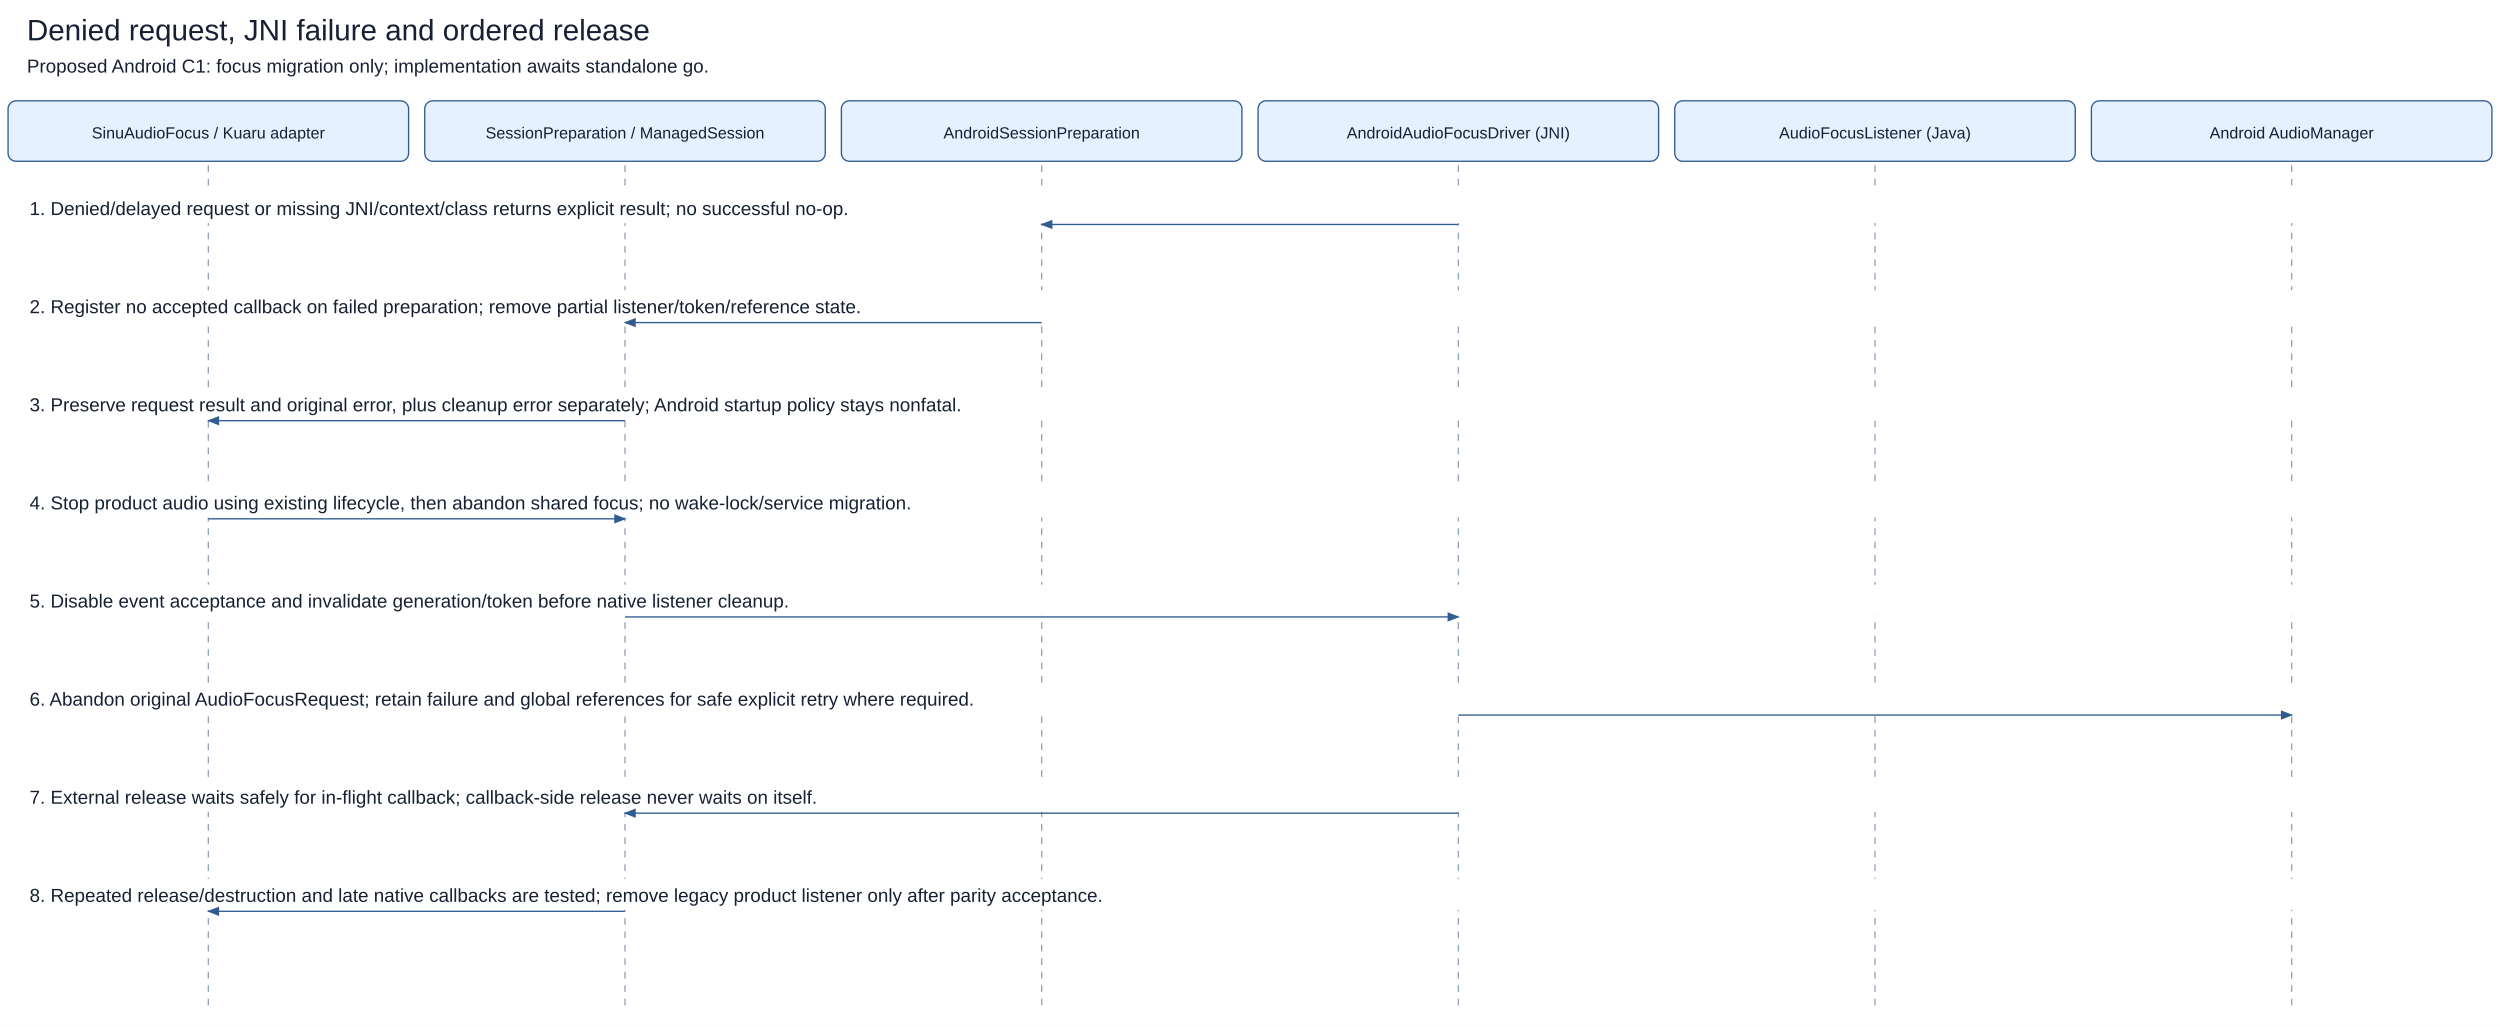
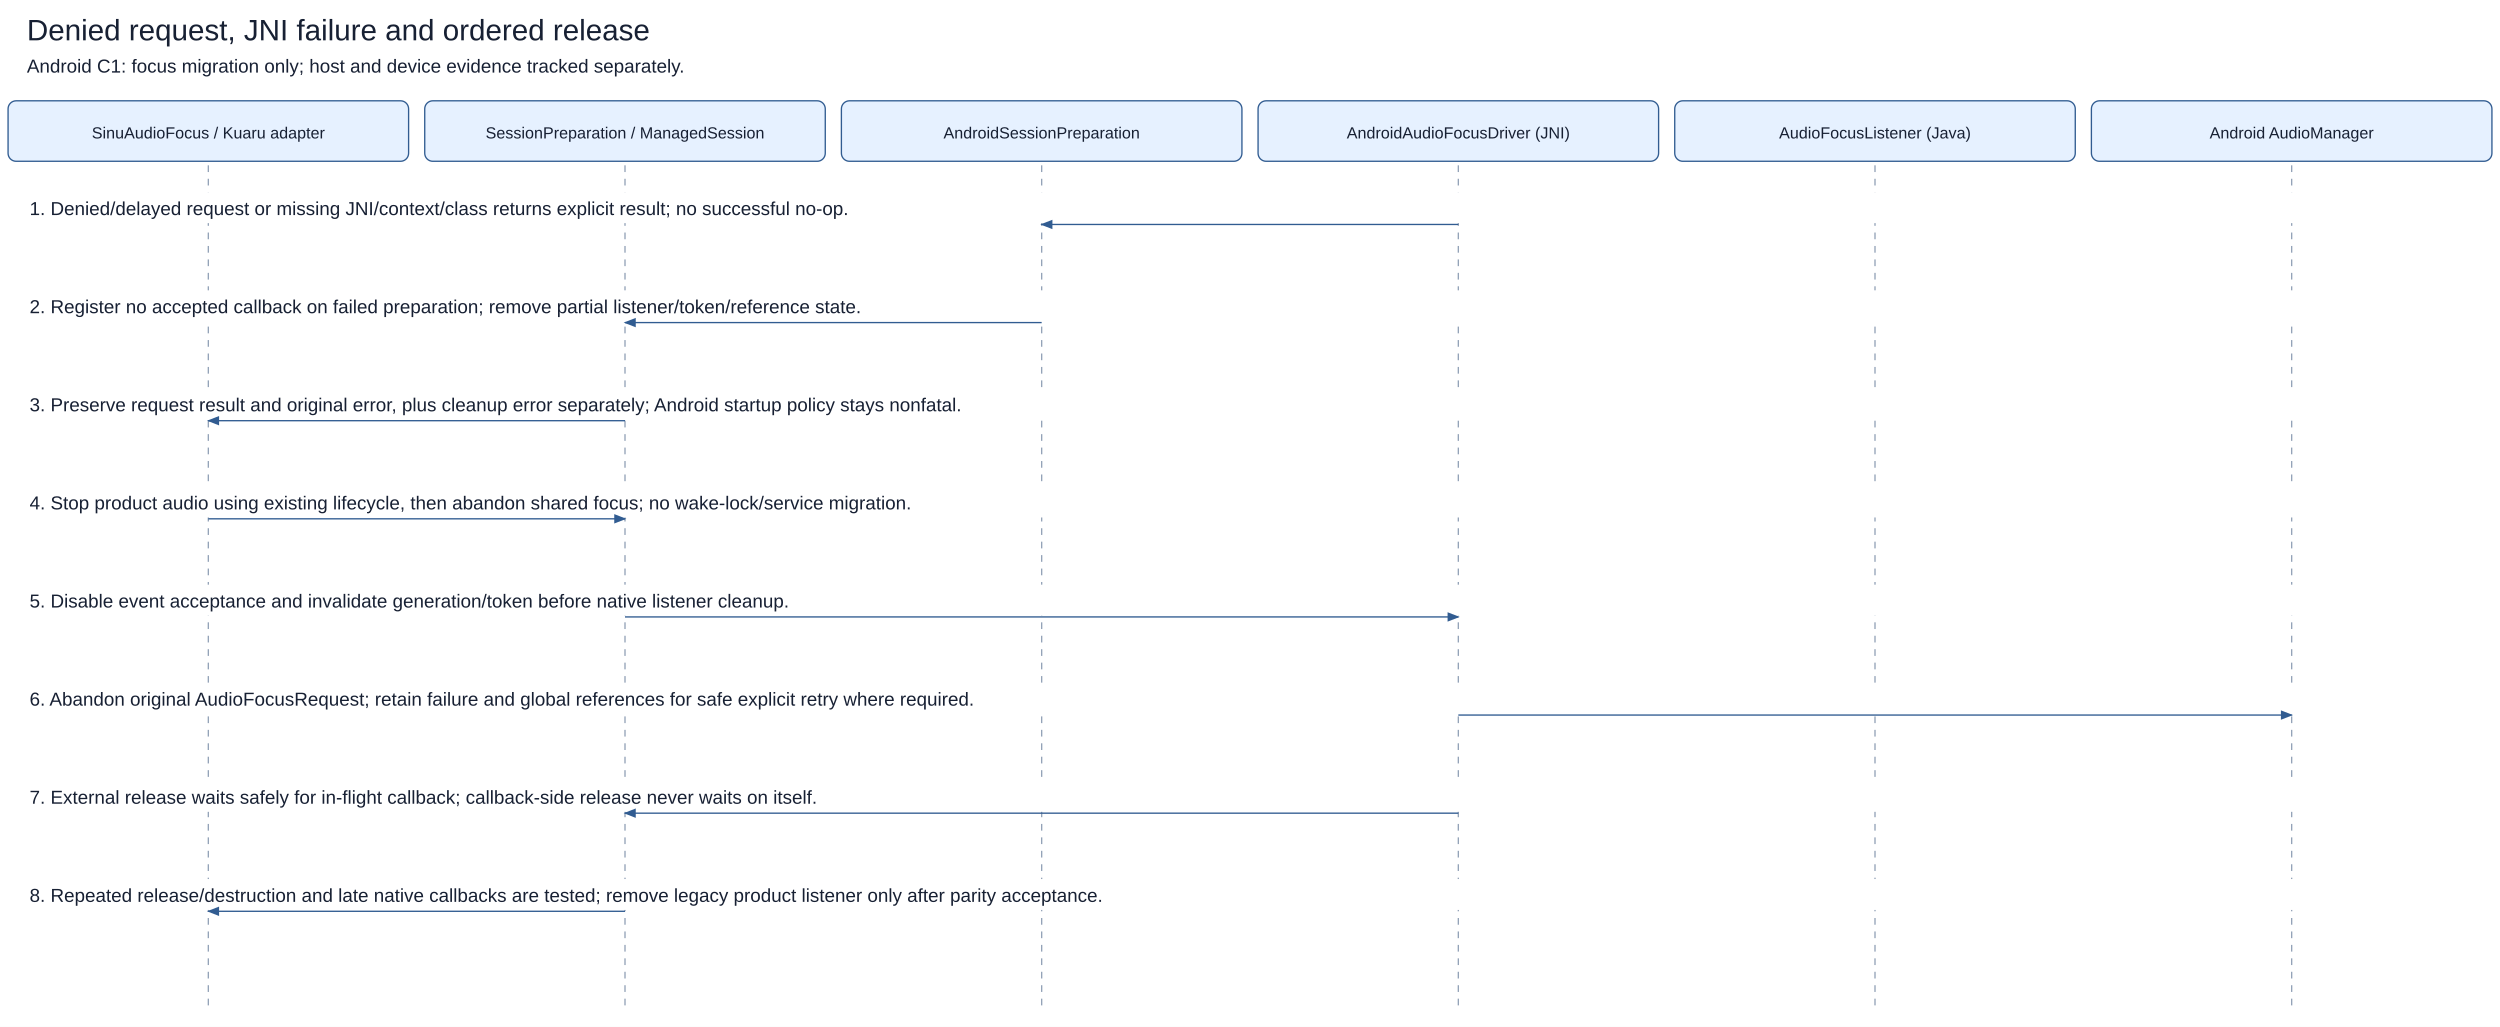
<svg xmlns="http://www.w3.org/2000/svg" width="1860" height="764" viewBox="0 0 1860 764">
  <defs>
    <marker id="a" markerWidth="9" markerHeight="7" refX="8" refY="3.5" orient="auto">
      <path d="M0 0L9 3.5L0 7Z" fill="#315c91" />
    </marker>
  </defs>
  <rect width="100%" height="100%" fill="white" />
  <g font-family="Arial,sans-serif" fill="#172033">
    <text x="20" y="30" font-size="22">Denied request, JNI failure and ordered release</text>
-     <text x="20" y="54" font-size="14">Proposed Android C1: focus migration only; implementation awaits standalone go.</text>
+     <text x="20" y="54" font-size="14">Android C1: focus migration only; host and device evidence tracked separately.</text>
    <rect x="6" y="75" width="298" height="45" rx="6" fill="#e6f1ff" stroke="#315c91" />
    <text x="155" y="103" text-anchor="middle" font-size="12">SinuAudioFocus / Kuaru adapter</text>
    <path d="M155 123V752" stroke="#94a3b8" stroke-dasharray="5 5" />
    <rect x="316" y="75" width="298" height="45" rx="6" fill="#e6f1ff" stroke="#315c91" />
    <text x="465" y="103" text-anchor="middle" font-size="12">SessionPreparation / ManagedSession</text>
    <path d="M465 123V752" stroke="#94a3b8" stroke-dasharray="5 5" />
    <rect x="626" y="75" width="298" height="45" rx="6" fill="#e6f1ff" stroke="#315c91" />
    <text x="775" y="103" text-anchor="middle" font-size="12">AndroidSessionPreparation</text>
    <path d="M775 123V752" stroke="#94a3b8" stroke-dasharray="5 5" />
    <rect x="936" y="75" width="298" height="45" rx="6" fill="#e6f1ff" stroke="#315c91" />
    <text x="1085" y="103" text-anchor="middle" font-size="12">AndroidAudioFocusDriver (JNI)</text>
    <path d="M1085 123V752" stroke="#94a3b8" stroke-dasharray="5 5" />
    <rect x="1246" y="75" width="298" height="45" rx="6" fill="#e6f1ff" stroke="#315c91" />
    <text x="1395" y="103" text-anchor="middle" font-size="12">AudioFocusListener (Java)</text>
    <path d="M1395 123V752" stroke="#94a3b8" stroke-dasharray="5 5" />
    <rect x="1556" y="75" width="298" height="45" rx="6" fill="#e6f1ff" stroke="#315c91" />
    <text x="1705" y="103" text-anchor="middle" font-size="12">Android AudioManager</text>
    <path d="M1705 123V752" stroke="#94a3b8" stroke-dasharray="5 5" />
    <rect x="15" y="143" width="1830" height="23" fill="white" />
    <text x="22" y="160" font-size="14">1. Denied/delayed request or missing JNI/context/class returns explicit result; no successful no-op.</text>
    <path d="M1085 167H775" stroke="#315c91" marker-end="url(#a)" />
    <rect x="15" y="216" width="1830" height="23" fill="white" />
    <text x="22" y="233" font-size="14">2. Register no accepted callback on failed preparation; remove partial listener/token/reference state.</text>
    <path d="M775 240H465" stroke="#315c91" marker-end="url(#a)" />
    <rect x="15" y="289" width="1830" height="23" fill="white" />
    <text x="22" y="306" font-size="14">3. Preserve request result and original error, plus cleanup error separately; Android startup policy stays nonfatal.</text>
    <path d="M465 313H155" stroke="#315c91" marker-end="url(#a)" />
    <rect x="15" y="362" width="1830" height="23" fill="white" />
    <text x="22" y="379" font-size="14">4. Stop product audio using existing lifecycle, then abandon shared focus; no wake-lock/service migration.</text>
    <path d="M155 386H465" stroke="#315c91" marker-end="url(#a)" />
    <rect x="15" y="435" width="1830" height="23" fill="white" />
    <text x="22" y="452" font-size="14">5. Disable event acceptance and invalidate generation/token before native listener cleanup.</text>
    <path d="M465 459H1085" stroke="#315c91" marker-end="url(#a)" />
    <rect x="15" y="508" width="1830" height="23" fill="white" />
    <text x="22" y="525" font-size="14">6. Abandon original AudioFocusRequest; retain failure and global references for safe explicit retry where required.</text>
    <path d="M1085 532H1705" stroke="#315c91" marker-end="url(#a)" />
    <rect x="15" y="581" width="1830" height="23" fill="white" />
    <text x="22" y="598" font-size="14">7. External release waits safely for in-flight callback; callback-side release never waits on itself.</text>
    <path d="M1085 605H465" stroke="#315c91" marker-end="url(#a)" />
    <rect x="15" y="654" width="1830" height="23" fill="white" />
    <text x="22" y="671" font-size="14">8. Repeated release/destruction and late native callbacks are tested; remove legacy product listener only after parity acceptance.</text>
    <path d="M465 678H155" stroke="#315c91" marker-end="url(#a)" />
  </g>
</svg>
